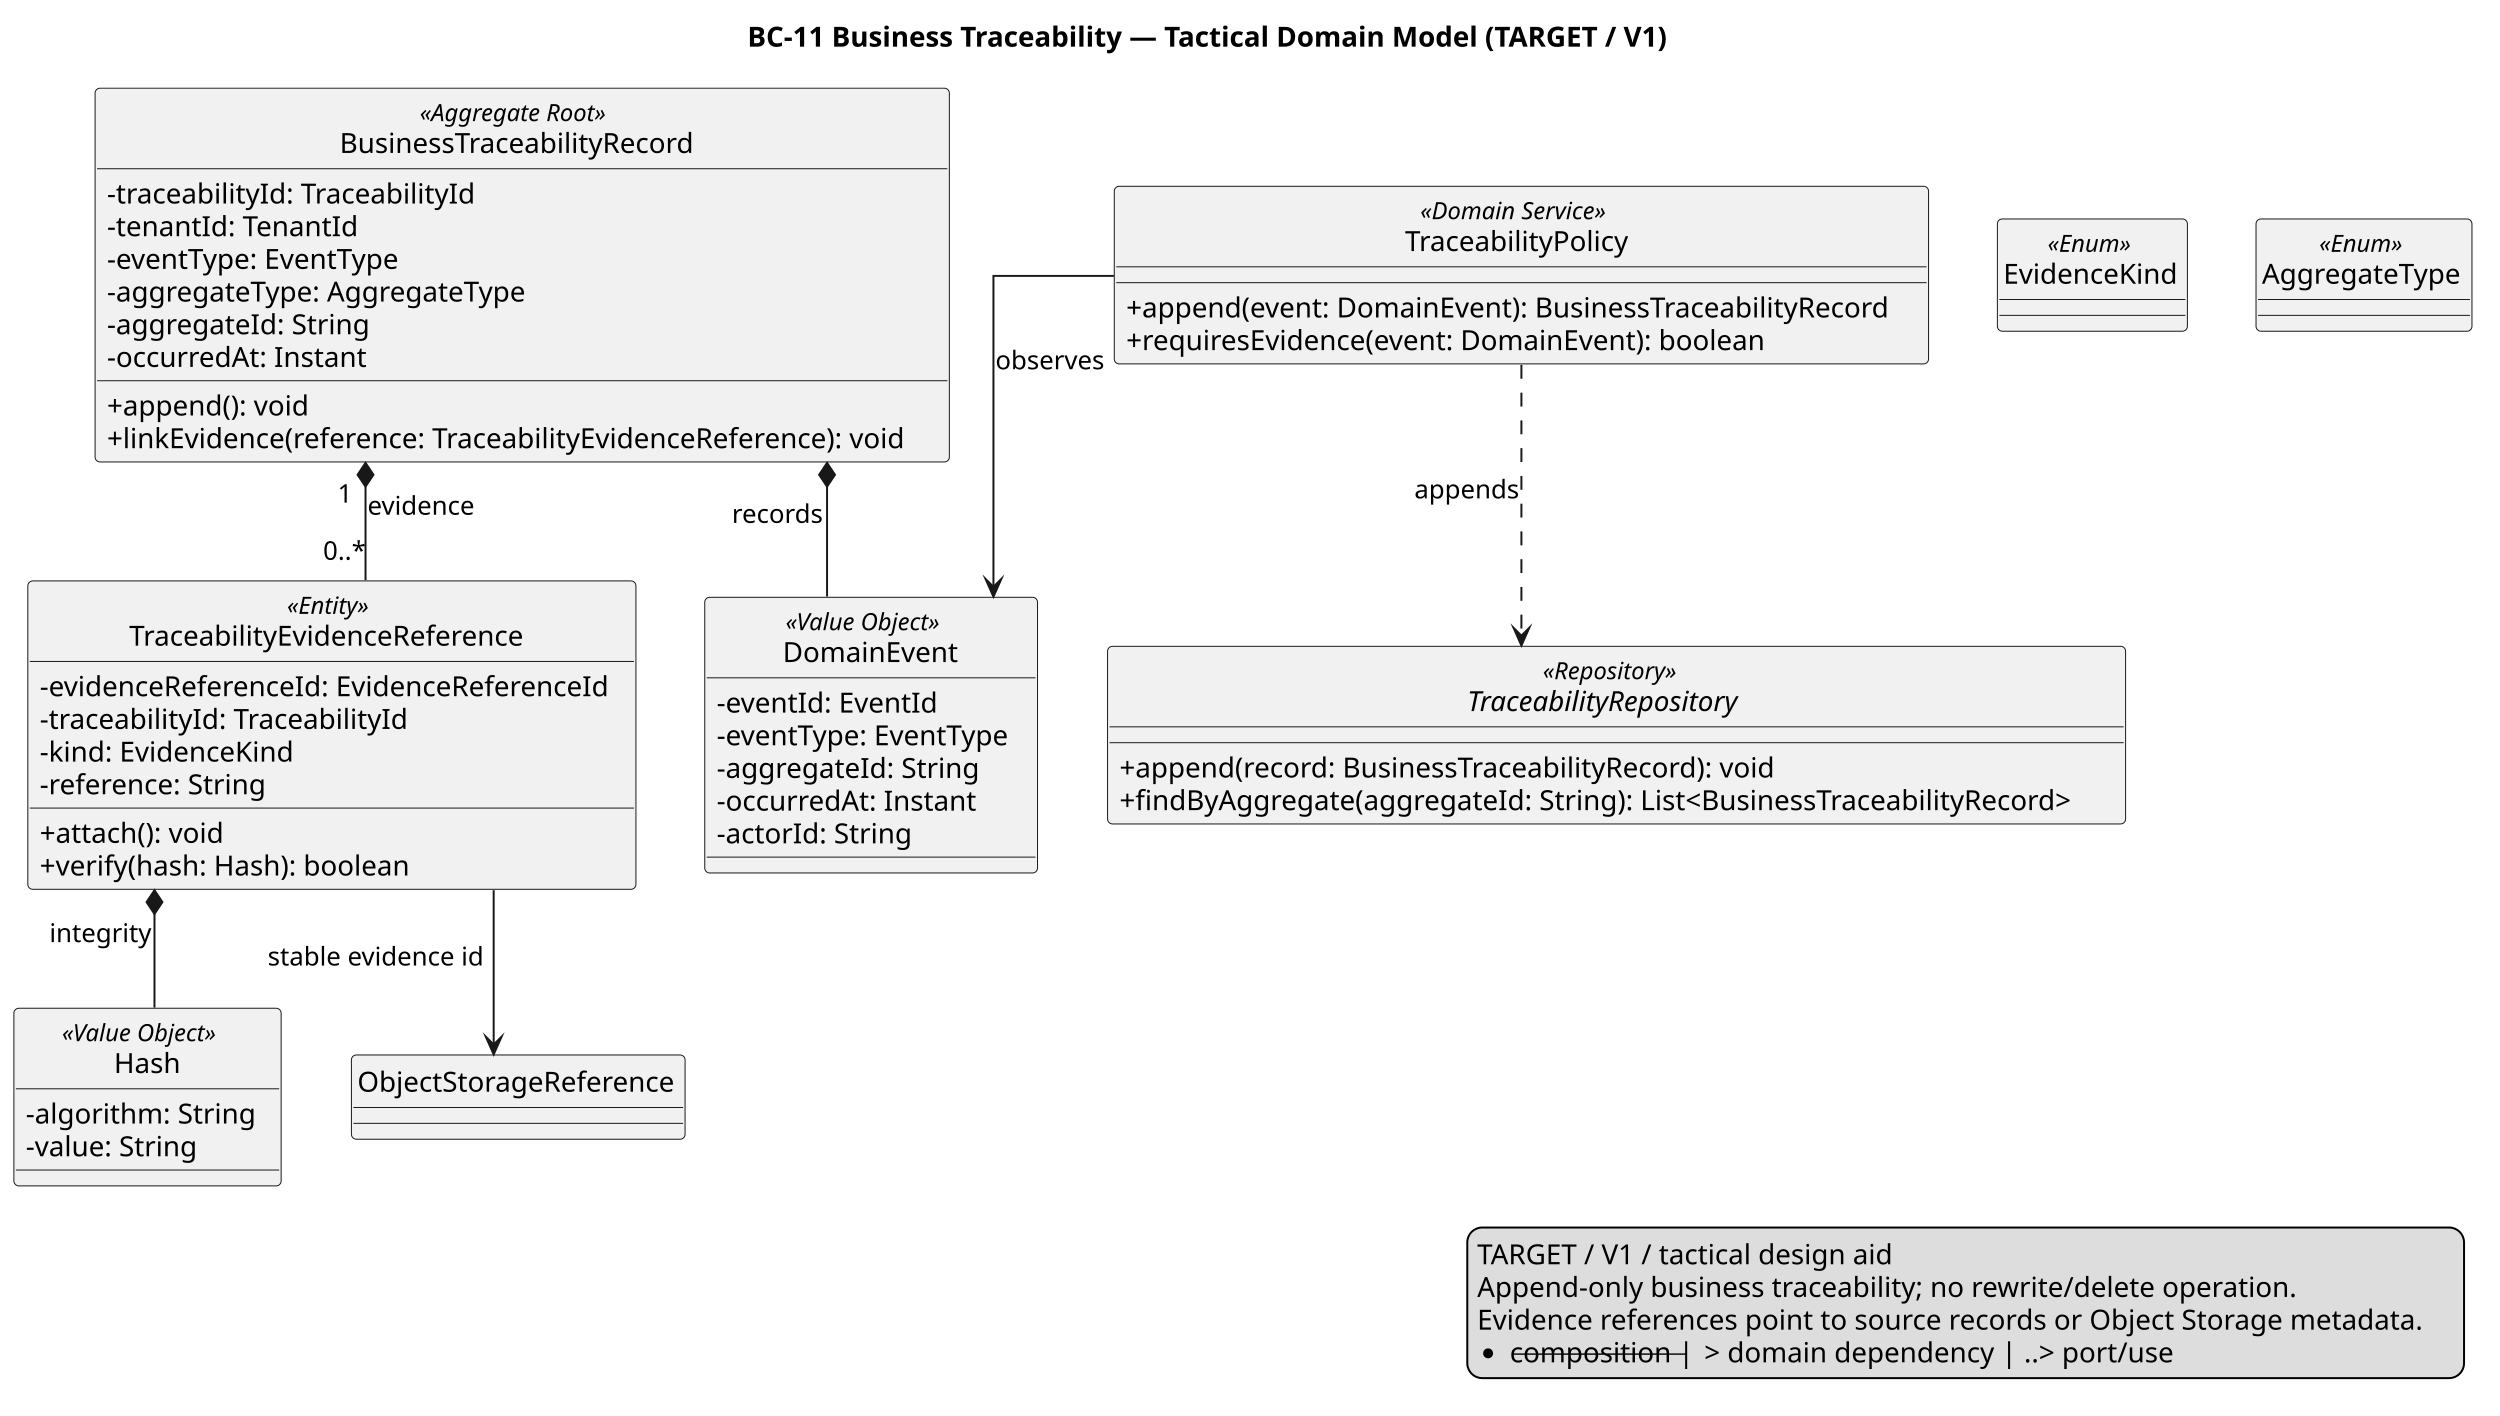
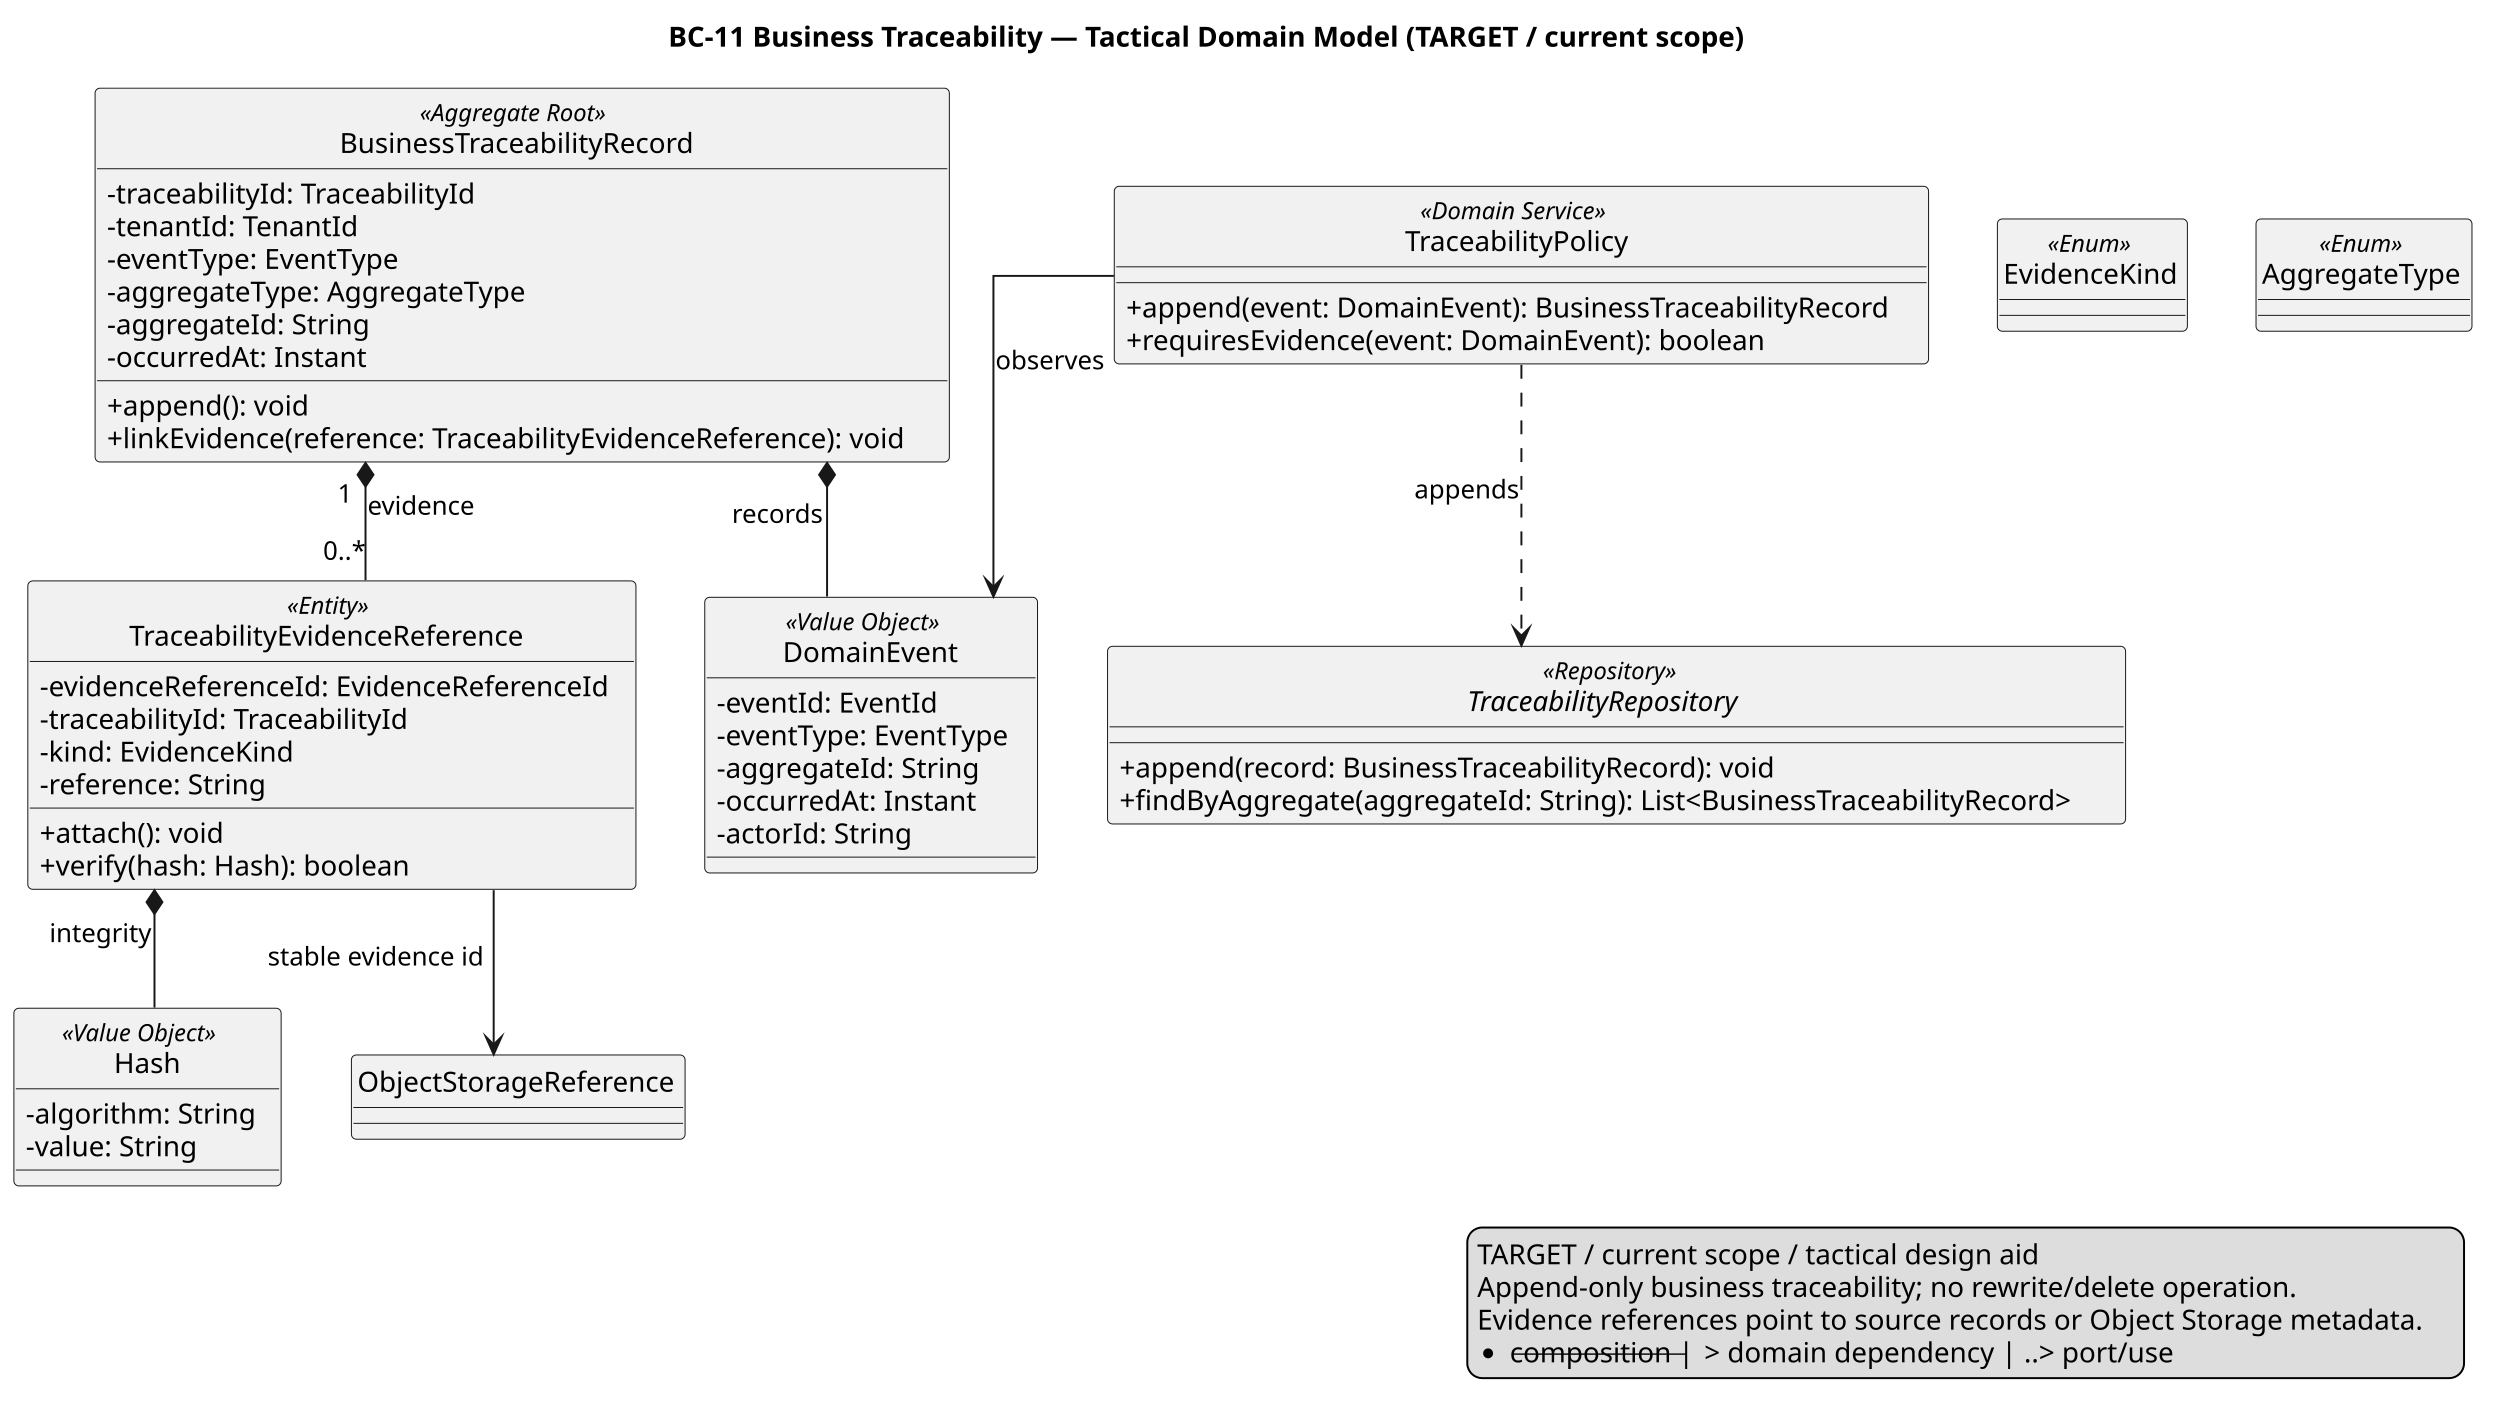
<svg xmlns="http://www.w3.org/2000/svg" contentStyleType="text/css" data-diagram-type="CLASS" height="714px" preserveAspectRatio="none" style="width:1261px;height:714px;background:#FFFFFF;" version="1.1" viewBox="0 0 1261 714" width="1261px" zoomAndPan="magnify">
  <defs />
  <g>
    <g class="title" data-source-line="1">
-       <text fill="#000000" font-family="sans-serif" font-size="14" font-weight="700" lengthAdjust="spacing" textLength="500.876" x="376.993" y="23.535">BC-11 Business Traceability — Tactical Domain Model (TARGET / V1)</text>
+       <text fill="#000000" font-family="sans-serif" font-size="14" font-weight="700" lengthAdjust="spacing" textLength="580.706" x="337.078" y="23.535">BC-11 Business Traceability — Tactical Domain Model (TARGET / current scope)</text>
    </g>
    <g class="entity" data-qualified-name="BusinessTraceabilityRecord" data-source-line="7" id="ent0001">
      <rect fill="#F1F1F1" height="188.527" rx="2.5" ry="2.5" style="stroke:#181818;stroke-width:0.5;" width="430.893" x="47.96" y="44.488" />
      <text fill="#000000" font-family="sans-serif" font-size="12" font-style="italic" lengthAdjust="spacing" textLength="103.312" x="211.75" y="61.09">«Aggregate Root»</text>
      <text fill="#000000" font-family="sans-serif" font-size="14" lengthAdjust="spacing" textLength="184.167" x="171.323" y="77.156">BusinessTraceabilityRecord</text>
      <line style="stroke:#181818;stroke-width:0.5;" x1="48.96" x2="477.853" y1="85.109" y2="85.109" />
      <text fill="#000000" font-family="sans-serif" font-size="14" lengthAdjust="spacing" textLength="196.068" x="53.96" y="102.644">-traceabilityId: TraceabilityId</text>
      <text fill="#000000" font-family="sans-serif" font-size="14" lengthAdjust="spacing" textLength="133.027" x="53.96" y="119.133">-tenantId: TenantId</text>
      <text fill="#000000" font-family="sans-serif" font-size="14" lengthAdjust="spacing" textLength="155.846" x="53.96" y="135.621">-eventType: EventType</text>
      <text fill="#000000" font-family="sans-serif" font-size="14" lengthAdjust="spacing" textLength="220.876" x="53.96" y="152.109">-aggregateType: AggregateType</text>
      <text fill="#000000" font-family="sans-serif" font-size="14" lengthAdjust="spacing" textLength="137.99" x="53.96" y="168.598">-aggregateId: String</text>
      <text fill="#000000" font-family="sans-serif" font-size="14" lengthAdjust="spacing" textLength="138.305" x="53.96" y="185.086">-occurredAt: Instant</text>
      <line style="stroke:#181818;stroke-width:0.5;" x1="48.96" x2="477.853" y1="192.039" y2="192.039" />
      <text fill="#000000" font-family="sans-serif" font-size="14" lengthAdjust="spacing" textLength="108.452" x="53.96" y="209.574">+append(): void</text>
      <text fill="#000000" font-family="sans-serif" font-size="14" lengthAdjust="spacing" textLength="418.893" x="53.96" y="226.062">+linkEvidence(reference: TraceabilityEvidenceReference): void</text>
    </g>
    <g class="entity" data-qualified-name="TraceabilityEvidenceReference" data-source-line="18" id="ent0002">
      <rect fill="#F1F1F1" height="155.551" rx="2.5" ry="2.5" style="stroke:#181818;stroke-width:0.5;" width="306.738" x="14.03" y="293.018" />
      <text fill="#000000" font-family="sans-serif" font-size="12" font-style="italic" lengthAdjust="spacing" textLength="45.24" x="144.779" y="309.62">«Entity»</text>
      <text fill="#000000" font-family="sans-serif" font-size="14" lengthAdjust="spacing" textLength="204.456" x="65.171" y="325.686">TraceabilityEvidenceReference</text>
      <line style="stroke:#181818;stroke-width:0.5;" x1="15.03" x2="319.768" y1="333.639" y2="333.639" />
      <text fill="#000000" font-family="sans-serif" font-size="14" lengthAdjust="spacing" textLength="294.738" x="20.03" y="351.175">-evidenceReferenceId: EvidenceReferenceId</text>
      <text fill="#000000" font-family="sans-serif" font-size="14" lengthAdjust="spacing" textLength="196.068" x="20.03" y="367.663">-traceabilityId: TraceabilityId</text>
      <text fill="#000000" font-family="sans-serif" font-size="14" lengthAdjust="spacing" textLength="136.527" x="20.03" y="384.151">-kind: EvidenceKind</text>
      <text fill="#000000" font-family="sans-serif" font-size="14" lengthAdjust="spacing" textLength="120.593" x="20.03" y="400.639">-reference: String</text>
      <line style="stroke:#181818;stroke-width:0.5;" x1="15.03" x2="319.768" y1="407.592" y2="407.592" />
      <text fill="#000000" font-family="sans-serif" font-size="14" lengthAdjust="spacing" textLength="99.593" x="20.03" y="425.128">+attach(): void</text>
      <text fill="#000000" font-family="sans-serif" font-size="14" lengthAdjust="spacing" textLength="195.603" x="20.03" y="441.616">+verify(hash: Hash): boolean</text>
    </g>
    <g class="entity" data-qualified-name="TraceabilityPolicy" data-source-line="27" id="ent0003">
      <rect fill="#F1F1F1" height="89.598" rx="2.5" ry="2.5" style="stroke:#181818;stroke-width:0.5;" width="410.727" x="562.04" y="93.958" />
      <text fill="#000000" font-family="sans-serif" font-size="12" font-style="italic" lengthAdjust="spacing" textLength="102.047" x="716.38" y="110.56">«Domain Service»</text>
      <text fill="#000000" font-family="sans-serif" font-size="14" lengthAdjust="spacing" textLength="117.435" x="708.686" y="126.626">TraceabilityPolicy</text>
      <line style="stroke:#181818;stroke-width:0.5;" x1="563.04" x2="971.767" y1="134.579" y2="134.579" />
      <line style="stroke:#181818;stroke-width:0.5;" x1="563.04" x2="971.767" y1="142.579" y2="142.579" />
      <text fill="#000000" font-family="sans-serif" font-size="14" lengthAdjust="spacing" textLength="398.727" x="568.04" y="160.114">+append(event: DomainEvent): BusinessTraceabilityRecord</text>
      <text fill="#000000" font-family="sans-serif" font-size="14" lengthAdjust="spacing" textLength="333.074" x="568.04" y="176.603">+requiresEvidence(event: DomainEvent): boolean</text>
    </g>
    <g class="entity" data-qualified-name="DomainEvent" data-source-line="32" id="ent0004">
      <rect fill="#F1F1F1" height="139.062" rx="2.5" ry="2.5" style="stroke:#181818;stroke-width:0.5;" width="167.846" x="355.48" y="301.268" />
      <text fill="#000000" font-family="sans-serif" font-size="12" font-style="italic" lengthAdjust="spacing" textLength="86.291" x="396.257" y="317.87">«Value Object»</text>
      <text fill="#000000" font-family="sans-serif" font-size="14" lengthAdjust="spacing" textLength="89.182" x="394.812" y="333.936">DomainEvent</text>
      <line style="stroke:#181818;stroke-width:0.5;" x1="356.48" x2="522.326" y1="341.889" y2="341.889" />
      <text fill="#000000" font-family="sans-serif" font-size="14" lengthAdjust="spacing" textLength="115.978" x="361.48" y="359.425">-eventId: EventId</text>
      <text fill="#000000" font-family="sans-serif" font-size="14" lengthAdjust="spacing" textLength="155.846" x="361.48" y="375.913">-eventType: EventType</text>
      <text fill="#000000" font-family="sans-serif" font-size="14" lengthAdjust="spacing" textLength="137.99" x="361.48" y="392.401">-aggregateId: String</text>
      <text fill="#000000" font-family="sans-serif" font-size="14" lengthAdjust="spacing" textLength="138.305" x="361.48" y="408.889">-occurredAt: Instant</text>
      <text fill="#000000" font-family="sans-serif" font-size="14" lengthAdjust="spacing" textLength="104.241" x="361.48" y="425.378">-actorId: String</text>
      <line style="stroke:#181818;stroke-width:0.5;" x1="356.48" x2="522.326" y1="432.331" y2="432.331" />
    </g>
    <g class="entity" data-qualified-name="Hash" data-source-line="40" id="ent0005">
      <rect fill="#F1F1F1" height="89.598" rx="2.5" ry="2.5" style="stroke:#181818;stroke-width:0.5;" width="134.808" x="7" y="508.568" />
      <text fill="#000000" font-family="sans-serif" font-size="12" font-style="italic" lengthAdjust="spacing" textLength="86.291" x="31.258" y="525.17">«Value Object»</text>
      <text fill="#000000" font-family="sans-serif" font-size="14" lengthAdjust="spacing" textLength="33.845" x="57.481" y="541.236">Hash</text>
      <line style="stroke:#181818;stroke-width:0.5;" x1="8" x2="140.808" y1="549.189" y2="549.189" />
      <text fill="#000000" font-family="sans-serif" font-size="14" lengthAdjust="spacing" textLength="122.808" x="13" y="566.725">-algorithm: String</text>
      <text fill="#000000" font-family="sans-serif" font-size="14" lengthAdjust="spacing" textLength="92.442" x="13" y="583.213">-value: String</text>
      <line style="stroke:#181818;stroke-width:0.5;" x1="8" x2="140.808" y1="590.166" y2="590.166" />
    </g>
    <g class="entity" data-qualified-name="TraceabilityRepository" data-source-line="45" id="ent0006">
      <rect fill="#F1F1F1" height="89.598" rx="2.5" ry="2.5" style="stroke:#181818;stroke-width:0.5;" width="513.498" x="558.65" y="325.998" />
      <text fill="#000000" font-family="sans-serif" font-size="12" font-style="italic" lengthAdjust="spacing" textLength="74.397" x="778.201" y="342.6">«Repository»</text>
      <text fill="#000000" font-family="sans-serif" font-size="14" font-style="italic" lengthAdjust="spacing" textLength="150.644" x="740.077" y="358.666">TraceabilityRepository</text>
      <line style="stroke:#181818;stroke-width:0.5;" x1="559.65" x2="1071.148" y1="366.619" y2="366.619" />
      <line style="stroke:#181818;stroke-width:0.5;" x1="559.65" x2="1071.148" y1="374.619" y2="374.619" />
      <text fill="#000000" font-family="sans-serif" font-size="14" lengthAdjust="spacing" textLength="345.317" x="564.65" y="392.154">+append(record: BusinessTraceabilityRecord): void</text>
      <text fill="#000000" font-family="sans-serif" font-size="14" lengthAdjust="spacing" textLength="501.498" x="564.65" y="408.643">+findByAggregate(aggregateId: String): List&lt;BusinessTraceabilityRecord&gt;</text>
    </g>
    <g class="entity" data-qualified-name="ObjectStorageReference" data-source-line="55" id="ent0012">
      <rect fill="#F1F1F1" height="42.488" rx="2.5" ry="2.5" style="stroke:#181818;stroke-width:0.5;" width="168.306" x="177.25" y="532.128" />
      <text fill="#000000" font-family="sans-serif" font-size="14" lengthAdjust="spacing" textLength="162.306" x="180.25" y="550.663">ObjectStorageReference</text>
      <line style="stroke:#181818;stroke-width:0.5;" x1="178.25" x2="344.556" y1="558.617" y2="558.617" />
      <line style="stroke:#181818;stroke-width:0.5;" x1="178.25" x2="344.556" y1="566.617" y2="566.617" />
    </g>
    <g class="entity" data-qualified-name="EvidenceKind" data-source-line="57" id="ent0014">
      <rect fill="#F1F1F1" height="56.621" rx="2.5" ry="2.5" style="stroke:#181818;stroke-width:0.5;" width="95.838" x="1007.48" y="110.448" />
      <text fill="#000000" font-family="sans-serif" font-size="12" font-style="italic" lengthAdjust="spacing" textLength="45.176" x="1032.811" y="127.05">«Enum»</text>
      <text fill="#000000" font-family="sans-serif" font-size="14" lengthAdjust="spacing" textLength="89.838" x="1010.48" y="143.116">EvidenceKind</text>
      <line style="stroke:#181818;stroke-width:0.5;" x1="1008.48" x2="1102.318" y1="151.069" y2="151.069" />
      <line style="stroke:#181818;stroke-width:0.5;" x1="1008.48" x2="1102.318" y1="159.069" y2="159.069" />
    </g>
    <g class="entity" data-qualified-name="AggregateType" data-source-line="58" id="ent0015">
      <rect fill="#F1F1F1" height="56.621" rx="2.5" ry="2.5" style="stroke:#181818;stroke-width:0.5;" width="108.922" x="1137.94" y="110.448" />
      <text fill="#000000" font-family="sans-serif" font-size="12" font-style="italic" lengthAdjust="spacing" textLength="45.176" x="1169.813" y="127.05">«Enum»</text>
      <text fill="#000000" font-family="sans-serif" font-size="14" lengthAdjust="spacing" textLength="102.922" x="1140.94" y="143.116">AggregateType</text>
      <line style="stroke:#181818;stroke-width:0.5;" x1="1138.94" x2="1245.862" y1="151.069" y2="151.069" />
      <line style="stroke:#181818;stroke-width:0.5;" x1="1138.94" x2="1245.862" y1="159.069" y2="159.069" />
    </g>
    <g class="link" data-entity-1="ent0001" data-entity-2="ent0002" data-link-type="composition" data-source-line="50" id="lnk7">
      <path codeLine="50" d="M184.37,245.468 C184.37,265.148 184.37,273.668 184.37,292.668" fill="none" id="BusinessTraceabilityRecord-backto-TraceabilityEvidenceReference" style="stroke:#181818;stroke-width:1;" />
      <polygon fill="#181818" points="184.37,233.468,180.37,239.468,184.37,245.468,188.37,239.468,184.37,233.468" style="stroke:#181818;stroke-width:1;stroke-linejoin:miter;stroke-miterlimit:10;" />
      <text fill="#000000" font-family="sans-serif" font-size="13" lengthAdjust="spacing" textLength="55.123" x="185.37" y="259.637">evidence</text>
      <text fill="#000000" font-family="sans-serif" font-size="13" lengthAdjust="spacing" textLength="8.22" x="170.28" y="253.555">1</text>
      <text fill="#000000" font-family="sans-serif" font-size="13" lengthAdjust="spacing" textLength="22.712" x="162.953" y="282.357">0..*</text>
    </g>
    <g class="link" data-entity-1="ent0001" data-entity-2="ent0004" data-link-type="composition" data-source-line="51" id="lnk8">
      <path codeLine="51" d="M417.17,245.468 C417.17,268.028 417.17,279.698 417.17,300.908" fill="none" id="BusinessTraceabilityRecord-backto-DomainEvent" style="stroke:#181818;stroke-width:1;" />
      <polygon fill="#181818" points="417.17,233.468,413.17,239.468,417.17,245.468,421.17,239.468,417.17,233.468" style="stroke:#181818;stroke-width:1;stroke-linejoin:miter;stroke-miterlimit:10;" />
      <text fill="#000000" font-family="sans-serif" font-size="13" lengthAdjust="spacing" textLength="47.334" x="369.17" y="263.757">records</text>
    </g>
    <g class="link" data-entity-1="ent0002" data-entity-2="ent0005" data-link-type="composition" data-source-line="52" id="lnk9">
      <path codeLine="52" d="M77.92,461.018 C77.92,481.248 77.92,490.348 77.92,508.238" fill="none" id="TraceabilityEvidenceReference-backto-Hash" style="stroke:#181818;stroke-width:1;" />
      <polygon fill="#181818" points="77.92,449.018,73.92,455.018,77.92,461.018,81.92,455.018,77.92,449.018" style="stroke:#181818;stroke-width:1;stroke-linejoin:miter;stroke-miterlimit:10;" />
      <text fill="#000000" font-family="sans-serif" font-size="13" lengthAdjust="spacing" textLength="52.768" x="24.92" y="475.197">integrity</text>
    </g>
    <g class="link" data-entity-1="ent0003" data-entity-2="ent0006" data-link-type="dependency" data-source-line="53" id="lnk10">
      <path codeLine="53" d="M767.4,184.048 C767.4,224.928 767.4,279.768 767.4,320.618" fill="none" id="TraceabilityPolicy-to-TraceabilityRepository" style="stroke:#181818;stroke-width:1;stroke-dasharray:7,7;" />
      <polygon fill="#181818" points="767.4,325.618,771.4,316.618,767.4,320.618,763.4,316.618,767.4,325.618" style="stroke:#181818;stroke-width:1;stroke-linejoin:miter;stroke-miterlimit:10;" />
      <text fill="#000000" font-family="sans-serif" font-size="13" lengthAdjust="spacing" textLength="53.663" x="713.4" y="251.397">appends</text>
    </g>
    <g class="link" data-entity-1="ent0003" data-entity-2="ent0004" data-link-type="dependency" data-source-line="54" id="lnk11">
      <path codeLine="54" d="M561.85,139.168 C526.61,139.168 501.09,139.168 501.09,139.168 C501.09,139.168 501.09,227.788 501.09,295.988" fill="none" id="TraceabilityPolicy-to-DomainEvent" style="stroke:#181818;stroke-width:1;" />
      <polygon fill="#181818" points="501.09,300.988,505.09,291.988,501.09,295.988,497.09,291.988,501.09,300.988" style="stroke:#181818;stroke-width:1;stroke-linejoin:miter;stroke-miterlimit:10;" />
      <text fill="#000000" font-family="sans-serif" font-size="13" lengthAdjust="spacing" textLength="55.955" x="502.09" y="186.267">observes</text>
    </g>
    <g class="link" data-entity-1="ent0002" data-entity-2="ent0012" data-link-type="dependency" data-source-line="55" id="lnk13">
      <path codeLine="55" d="M249.01,449.018 C249.01,479.218 249.01,506.358 249.01,526.868" fill="none" id="TraceabilityEvidenceReference-to-ObjectStorageReference" style="stroke:#181818;stroke-width:1;" />
      <polygon fill="#181818" points="249.01,531.868,253.01,522.868,249.01,526.868,245.01,522.868,249.01,531.868" style="stroke:#181818;stroke-width:1;stroke-linejoin:miter;stroke-miterlimit:10;" />
      <text fill="#000000" font-family="sans-serif" font-size="13" lengthAdjust="spacing" textLength="113.141" x="135.01" y="487.007">stable evidence id</text>
    </g>
    <g class="legend" data-source-line="60">
      <rect fill="#DDDDDD" height="75.953" rx="7.5" ry="7.5" style="stroke:#000000;stroke-width:1;" width="502.762" x="740.1" y="619.166" />
-       <text fill="#000000" font-family="sans-serif" font-size="14" lengthAdjust="spacing" textLength="227.363" x="745.1" y="637.701">TARGET / V1 / tactical design aid</text>
+       <text fill="#000000" font-family="sans-serif" font-size="14" lengthAdjust="spacing" textLength="302.347" x="745.1" y="637.701">TARGET / current scope / tactical design aid</text>
      <text fill="#000000" font-family="sans-serif" font-size="14" lengthAdjust="spacing" textLength="433.18" x="745.1" y="654.189">Append-only business traceability; no rewrite/delete operation.</text>
      <text fill="#000000" font-family="sans-serif" font-size="14" lengthAdjust="spacing" textLength="492.762" x="745.1" y="670.678">Evidence references point to source records or Object Storage metadata.</text>
      <ellipse cx="750.6" cy="682.619" fill="#000000" rx="2.5" ry="2.5" />
      <text fill="#000000" font-family="sans-serif" font-size="14" lengthAdjust="spacing" text-decoration="line-through" textLength="93.666" x="761.53" y="687.166">composition |</text>
      <text fill="#000000" font-family="sans-serif" font-size="14" lengthAdjust="spacing" textLength="250.482" x="859.625" y="687.166">&gt; domain dependency | ..&gt; port/use</text>
    </g>
  </g>
</svg>
